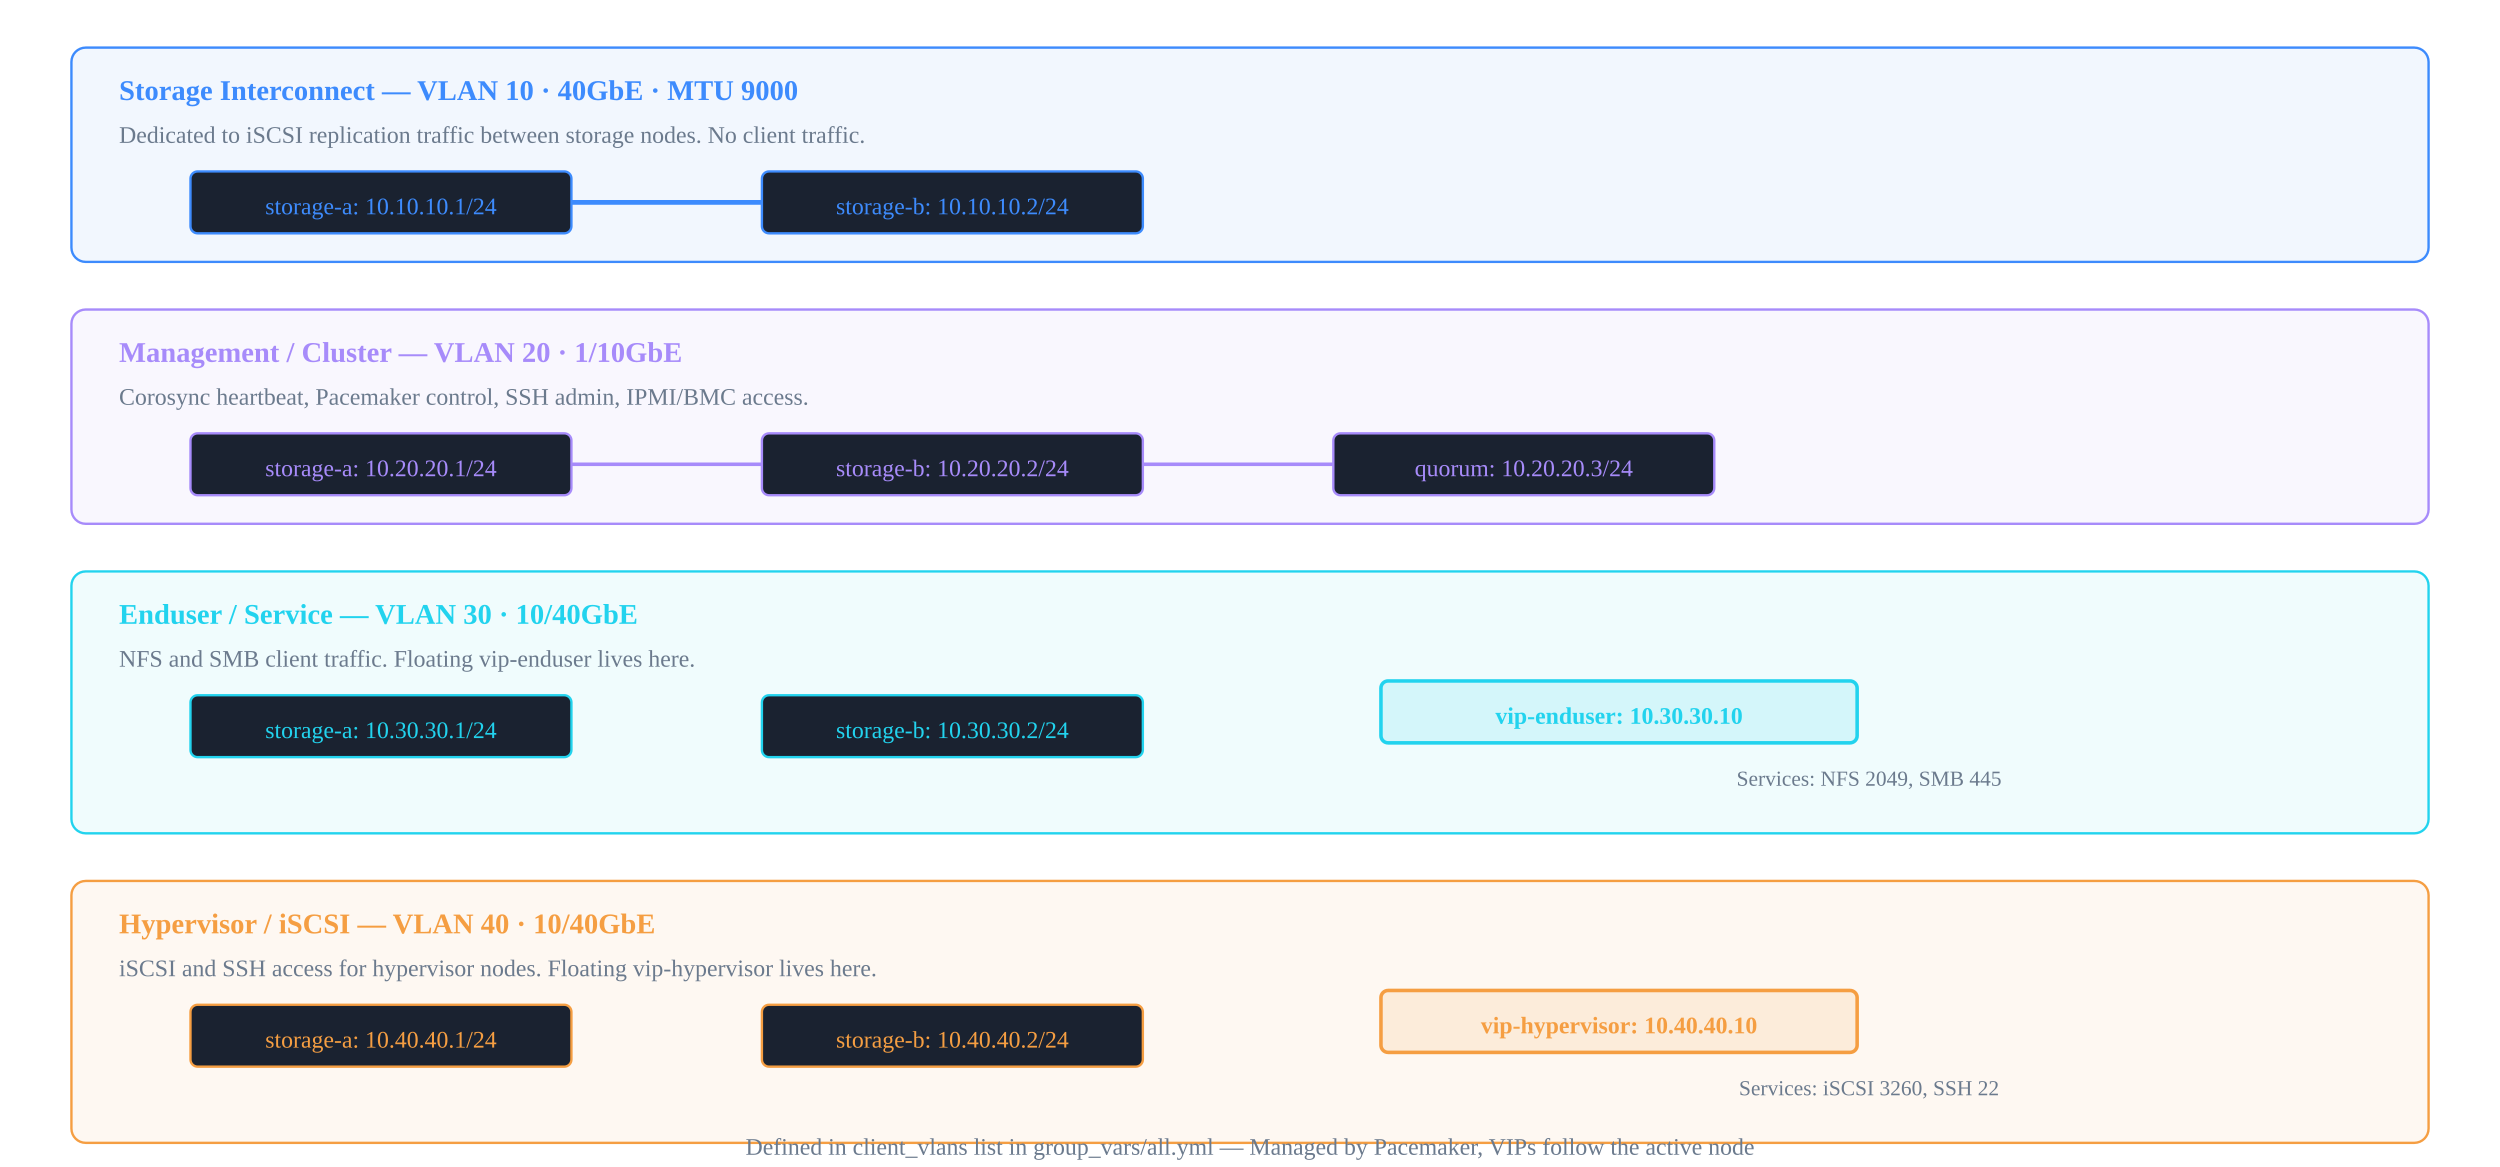
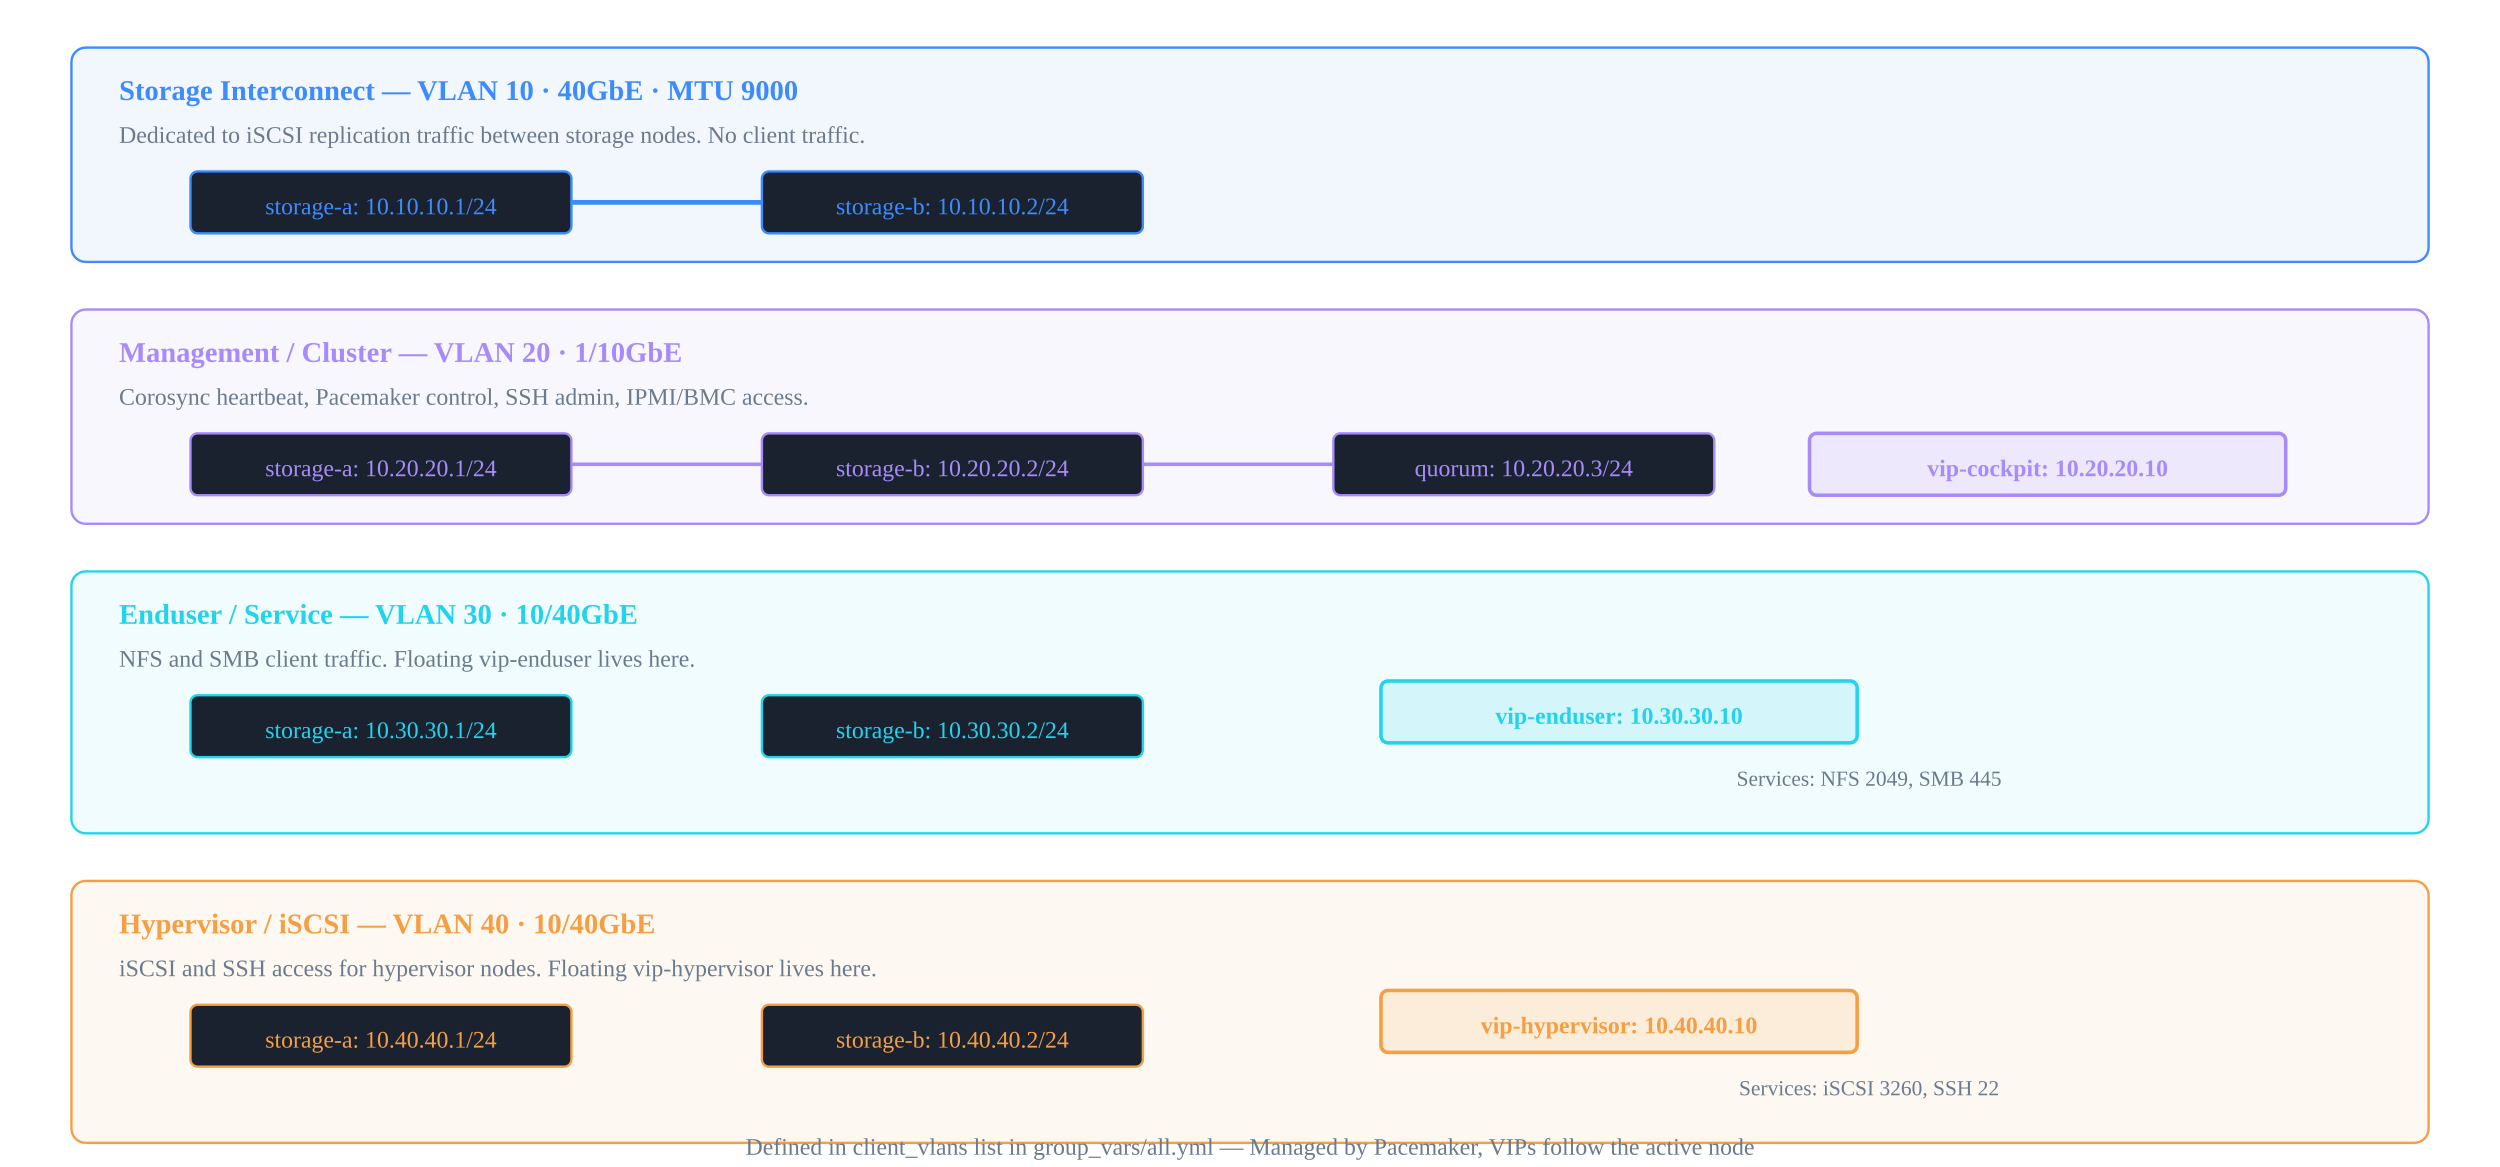
<svg xmlns="http://www.w3.org/2000/svg" viewBox="0 0 1050 490" style="width:100%;max-width:1050px;display:block;margin:0 auto;">
  <rect x="30" y="20" width="990" height="90" rx="6" fill="#3d8bfd11" stroke="#3d8bfd" stroke-width="1" />
  <text x="50" y="42" fill="#3d8bfd" font-size="12" font-weight="600">Storage Interconnect — VLAN 10 · 40GbE · MTU 9000</text>
  <text x="50" y="60" fill="#6b7a8d" font-size="10">Dedicated to iSCSI replication traffic between storage nodes. No client traffic.</text>
  <rect x="80" y="72" width="160" height="26" rx="3" fill="#1a2230" stroke="#3d8bfd" stroke-width="1" />
  <text x="160" y="90" fill="#3d8bfd" font-size="10" text-anchor="middle">storage-a: 10.10.10.1/24</text>
  <rect x="320" y="72" width="160" height="26" rx="3" fill="#1a2230" stroke="#3d8bfd" stroke-width="1" />
  <text x="400" y="90" fill="#3d8bfd" font-size="10" text-anchor="middle">storage-b: 10.10.10.2/24</text>
  <line x1="240" y1="85" x2="320" y2="85" stroke="#3d8bfd" stroke-width="2" />
  <rect x="30" y="130" width="990" height="90" rx="6" fill="#a78bfa11" stroke="#a78bfa" stroke-width="1" />
  <text x="50" y="152" fill="#a78bfa" font-size="12" font-weight="600">Management / Cluster — VLAN 20 · 1/10GbE</text>
  <text x="50" y="170" fill="#6b7a8d" font-size="10">Corosync heartbeat, Pacemaker control, SSH admin, IPMI/BMC access.</text>
  <rect x="80" y="182" width="160" height="26" rx="3" fill="#1a2230" stroke="#a78bfa" stroke-width="1" />
  <text x="160" y="200" fill="#a78bfa" font-size="10" text-anchor="middle">storage-a: 10.20.20.1/24</text>
  <rect x="320" y="182" width="160" height="26" rx="3" fill="#1a2230" stroke="#a78bfa" stroke-width="1" />
  <text x="400" y="200" fill="#a78bfa" font-size="10" text-anchor="middle">storage-b: 10.20.20.2/24</text>
  <rect x="560" y="182" width="160" height="26" rx="3" fill="#1a2230" stroke="#a78bfa" stroke-width="1" />
  <text x="640" y="200" fill="#a78bfa" font-size="10" text-anchor="middle">quorum: 10.20.20.3/24</text>
+   <rect x="760" y="182" width="200" height="26" rx="3" fill="#a78bfa22" stroke="#a78bfa" stroke-width="1.5" />
+   <text x="860" y="200" fill="#a78bfa" font-size="10" text-anchor="middle" font-weight="600">vip-cockpit: 10.20.20.10</text>
  <line x1="240" y1="195" x2="320" y2="195" stroke="#a78bfa" stroke-width="1.5" />
  <line x1="480" y1="195" x2="560" y2="195" stroke="#a78bfa" stroke-width="1.5" />
  <rect x="30" y="240" width="990" height="110" rx="6" fill="#22d3ee11" stroke="#22d3ee" stroke-width="1" />
  <text x="50" y="262" fill="#22d3ee" font-size="12" font-weight="600">Enduser / Service — VLAN 30 · 10/40GbE</text>
  <text x="50" y="280" fill="#6b7a8d" font-size="10">NFS and SMB client traffic. Floating vip-enduser lives here.</text>
  <rect x="80" y="292" width="160" height="26" rx="3" fill="#1a2230" stroke="#22d3ee" stroke-width="1" />
  <text x="160" y="310" fill="#22d3ee" font-size="10" text-anchor="middle">storage-a: 10.30.30.1/24</text>
  <rect x="320" y="292" width="160" height="26" rx="3" fill="#1a2230" stroke="#22d3ee" stroke-width="1" />
  <text x="400" y="310" fill="#22d3ee" font-size="10" text-anchor="middle">storage-b: 10.30.30.2/24</text>
  <rect x="580" y="286" width="200" height="26" rx="3" fill="#22d3ee22" stroke="#22d3ee" stroke-width="1.5" />
  <text x="680" y="304" fill="#22d3ee" font-size="10" text-anchor="middle" font-weight="600">vip-enduser: 10.30.30.10</text>
  <text x="785" y="330" fill="#6b7a8d" font-size="9" text-anchor="middle">Services: NFS 2049, SMB 445</text>
  <rect x="30" y="370" width="990" height="110" rx="6" fill="#f59e4211" stroke="#f59e42" stroke-width="1" />
  <text x="50" y="392" fill="#f59e42" font-size="12" font-weight="600">Hypervisor / iSCSI — VLAN 40 · 10/40GbE</text>
  <text x="50" y="410" fill="#6b7a8d" font-size="10">iSCSI and SSH access for hypervisor nodes. Floating vip-hypervisor lives here.</text>
  <rect x="80" y="422" width="160" height="26" rx="3" fill="#1a2230" stroke="#f59e42" stroke-width="1" />
  <text x="160" y="440" fill="#f59e42" font-size="10" text-anchor="middle">storage-a: 10.40.40.1/24</text>
  <rect x="320" y="422" width="160" height="26" rx="3" fill="#1a2230" stroke="#f59e42" stroke-width="1" />
  <text x="400" y="440" fill="#f59e42" font-size="10" text-anchor="middle">storage-b: 10.40.40.2/24</text>
  <rect x="580" y="416" width="200" height="26" rx="3" fill="#f59e4222" stroke="#f59e42" stroke-width="1.5" />
  <text x="680" y="434" fill="#f59e42" font-size="10" text-anchor="middle" font-weight="600">vip-hypervisor: 10.40.40.10</text>
  <text x="785" y="460" fill="#6b7a8d" font-size="9" text-anchor="middle">Services: iSCSI 3260, SSH 22</text>
  <text x="525" y="485" fill="#6b7a8d" font-size="10" text-anchor="middle">Defined in client_vlans list in group_vars/all.yml — Managed by Pacemaker, VIPs follow the active node</text>
</svg>
